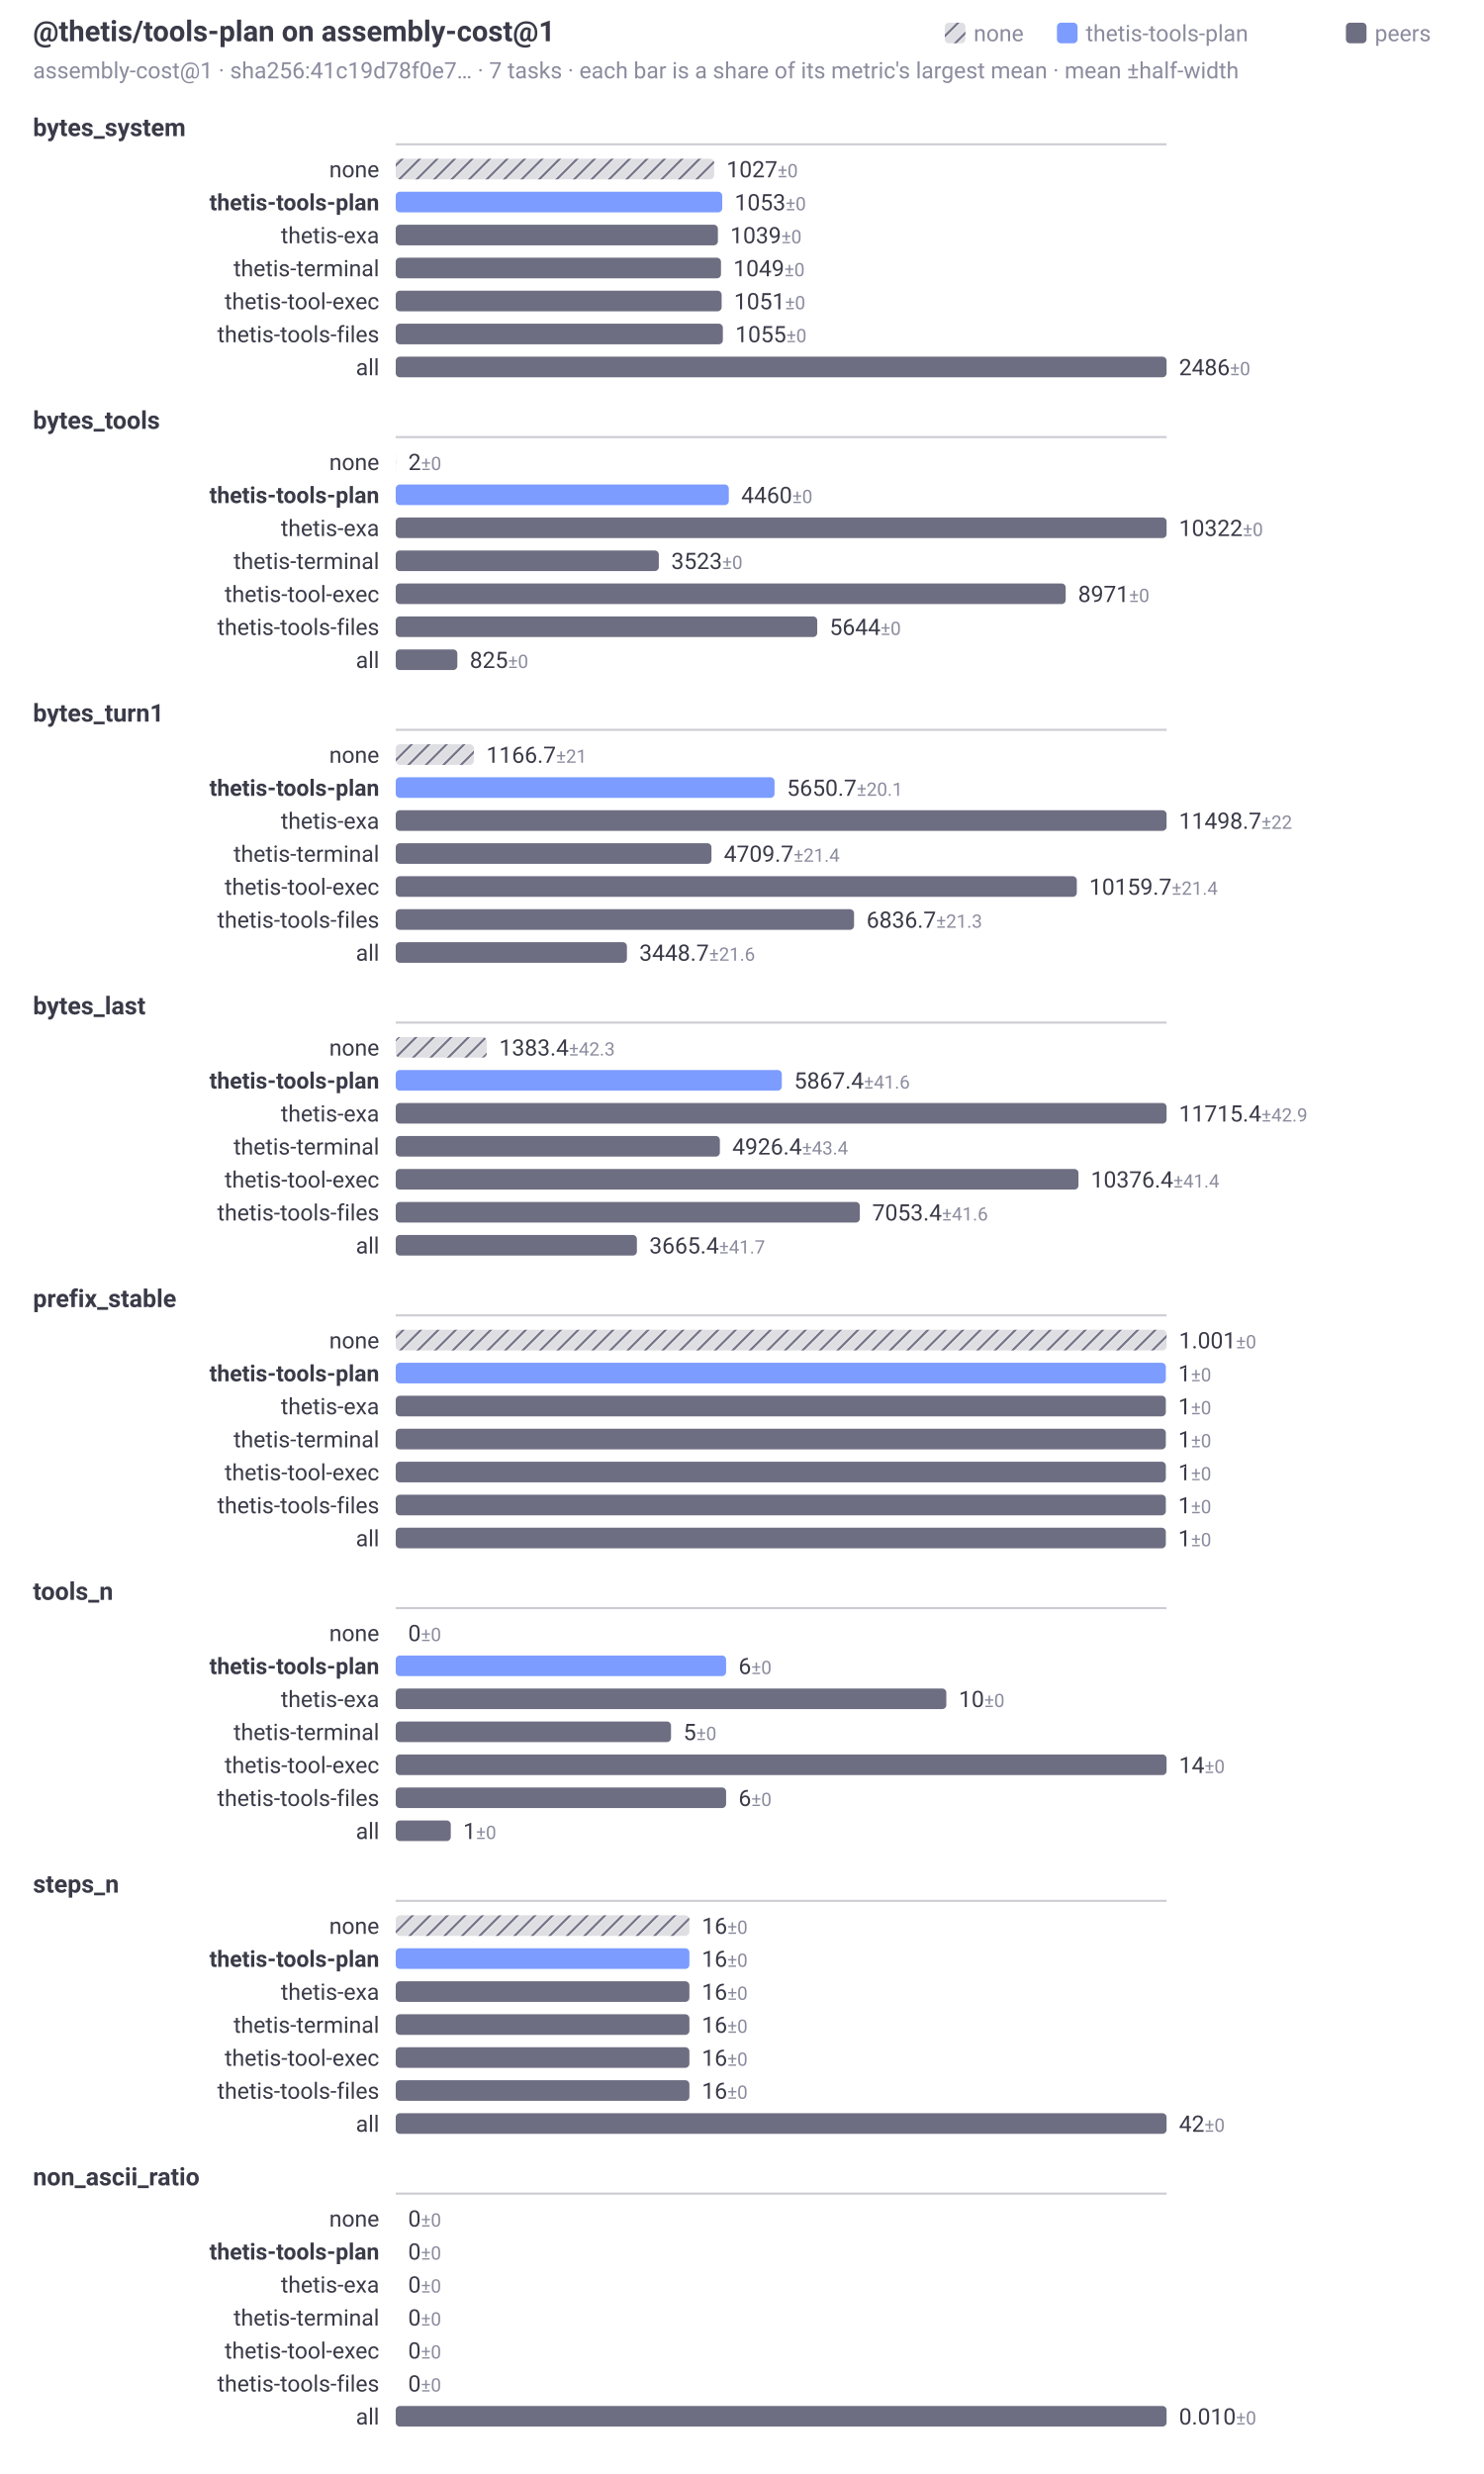
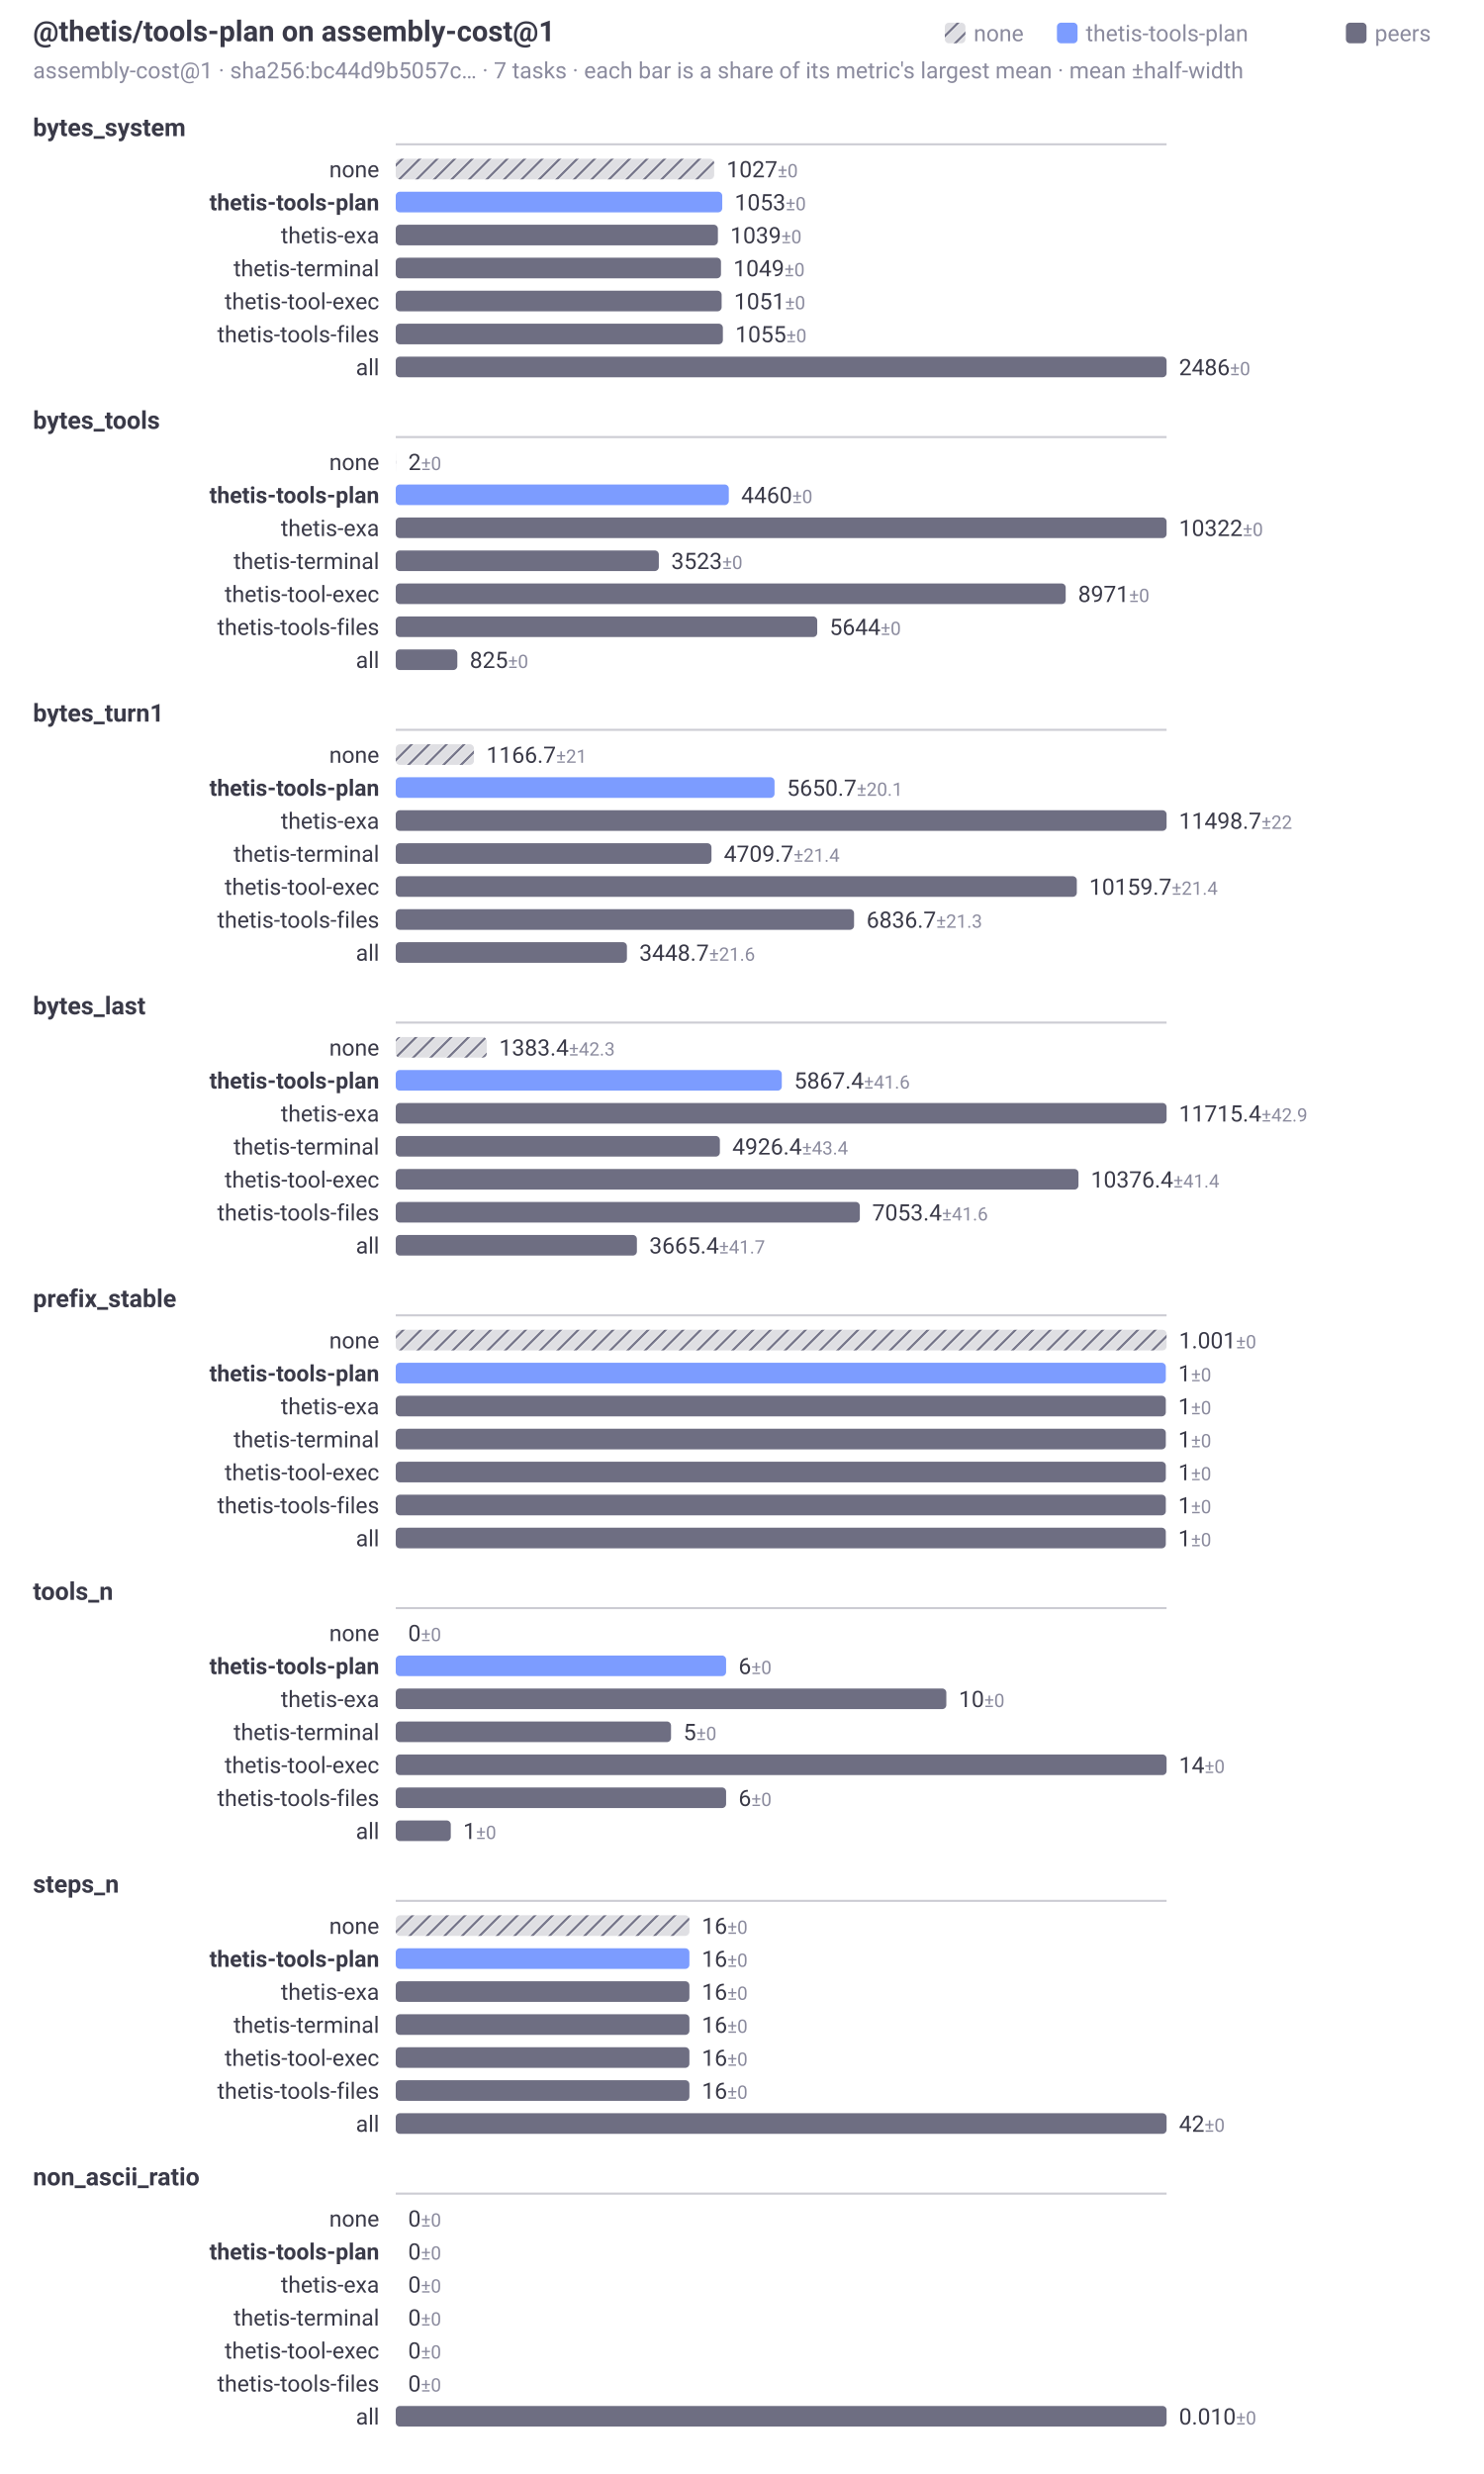
<svg xmlns="http://www.w3.org/2000/svg" width="720" height="1200" viewBox="0 0 720 1200" role="img" aria-labelledby="t d" font-family="system-ui, -apple-system, Segoe UI, Roboto, sans-serif">
  <style>.t{fill:#3a3a48}.f{fill:#8b8b9e}@media (prefers-color-scheme:dark){.t{fill:#d2d2dc}.f{fill:#9a9aae}}</style>
  <defs>
    <pattern id="hatch" width="6" height="6" patternUnits="userSpaceOnUse" patternTransform="rotate(45)">
      <rect width="6" height="6" fill="#6e6e82" fill-opacity="0.22" />
      <line x1="0" y1="0" x2="0" y2="6" stroke="#6e6e82" stroke-width="2" />
    </pattern>
  </defs>
  <text class="t" x="16" y="20" font-size="14" font-weight="600">@thetis/tools-plan on assembly-cost@1</text>
-   <text class="f" x="16" y="38" font-size="11">assembly-cost@1 · sha256:41c19d78f0e7… · 7 tasks · each bar is a share of its metric's largest mean · mean ±half-width</text>
+   <text class="f" x="16" y="38" font-size="11">assembly-cost@1 · sha256:bc44d9b5057c… · 7 tasks · each bar is a share of its metric's largest mean · mean ±half-width</text>
  <rect x="653" y="11" width="10" height="10" rx="2" fill="#6e6e82" />
  <text class="f" x="667" y="20" font-size="11">peers</text>
  <rect x="512.8" y="11" width="10" height="10" rx="2" fill="#7c9cff" />
  <text class="f" x="526.8" y="20" font-size="11">thetis-tools-plan</text>
  <rect x="458.4" y="11" width="10" height="10" rx="2" fill="url(#hatch)" />
  <text class="f" x="472.4" y="20" font-size="11">none</text>
  <text class="t" x="16" y="66" font-size="12" font-weight="600">bytes_system</text>
  <line x1="192" y1="70" x2="566" y2="70" stroke="#6e6e82" stroke-opacity="0.35" stroke-width="1" />
  <text class="t" x="184" y="86" font-size="11" text-anchor="end">none</text>
  <rect x="192" y="77" width="154.5" height="10" rx="2" fill="url(#hatch)" />
  <text class="t" x="352.5" y="86" font-size="11">1027<tspan class="f" font-size="9"> ±0</tspan>
  </text>
  <text class="t" x="184" y="102" font-size="11" text-anchor="end" font-weight="600">thetis-tools-plan</text>
  <rect x="192" y="93" width="158.42" height="10" rx="2" fill="#7c9cff" />
  <text class="t" x="356.42" y="102" font-size="11">1053<tspan class="f" font-size="9"> ±0</tspan>
  </text>
  <text class="t" x="184" y="118" font-size="11" text-anchor="end">thetis-exa</text>
  <rect x="192" y="109" width="156.31" height="10" rx="2" fill="#6e6e82" />
  <text class="t" x="354.31" y="118" font-size="11">1039<tspan class="f" font-size="9"> ±0</tspan>
  </text>
  <text class="t" x="184" y="134" font-size="11" text-anchor="end">thetis-terminal</text>
  <rect x="192" y="125" width="157.81" height="10" rx="2" fill="#6e6e82" />
  <text class="t" x="355.81" y="134" font-size="11">1049<tspan class="f" font-size="9"> ±0</tspan>
  </text>
  <text class="t" x="184" y="150" font-size="11" text-anchor="end">thetis-tool-exec</text>
  <rect x="192" y="141" width="158.12" height="10" rx="2" fill="#6e6e82" />
  <text class="t" x="356.12" y="150" font-size="11">1051<tspan class="f" font-size="9"> ±0</tspan>
  </text>
  <text class="t" x="184" y="166" font-size="11" text-anchor="end">thetis-tools-files</text>
  <rect x="192" y="157" width="158.72" height="10" rx="2" fill="#6e6e82" />
  <text class="t" x="356.72" y="166" font-size="11">1055<tspan class="f" font-size="9"> ±0</tspan>
  </text>
  <text class="t" x="184" y="182" font-size="11" text-anchor="end">all</text>
  <rect x="192" y="173" width="374" height="10" rx="2" fill="#6e6e82" />
  <text class="t" x="572" y="182" font-size="11">2486<tspan class="f" font-size="9"> ±0</tspan>
  </text>
  <text class="t" x="16" y="208" font-size="12" font-weight="600">bytes_tools</text>
  <line x1="192" y1="212" x2="566" y2="212" stroke="#6e6e82" stroke-opacity="0.35" stroke-width="1" />
  <text class="t" x="184" y="228" font-size="11" text-anchor="end">none</text>
  <rect x="192" y="219" width="0.07" height="10" rx="2" fill="url(#hatch)" />
  <text class="t" x="198.07" y="228" font-size="11">2<tspan class="f" font-size="9"> ±0</tspan>
  </text>
  <text class="t" x="184" y="244" font-size="11" text-anchor="end" font-weight="600">thetis-tools-plan</text>
  <rect x="192" y="235" width="161.6" height="10" rx="2" fill="#7c9cff" />
  <text class="t" x="359.6" y="244" font-size="11">4460<tspan class="f" font-size="9"> ±0</tspan>
  </text>
  <text class="t" x="184" y="260" font-size="11" text-anchor="end">thetis-exa</text>
  <rect x="192" y="251" width="374" height="10" rx="2" fill="#6e6e82" />
  <text class="t" x="572" y="260" font-size="11">10322<tspan class="f" font-size="9"> ±0</tspan>
  </text>
  <text class="t" x="184" y="276" font-size="11" text-anchor="end">thetis-terminal</text>
  <rect x="192" y="267" width="127.65" height="10" rx="2" fill="#6e6e82" />
  <text class="t" x="325.65" y="276" font-size="11">3523<tspan class="f" font-size="9"> ±0</tspan>
  </text>
  <text class="t" x="184" y="292" font-size="11" text-anchor="end">thetis-tool-exec</text>
  <rect x="192" y="283" width="325.05" height="10" rx="2" fill="#6e6e82" />
  <text class="t" x="523.05" y="292" font-size="11">8971<tspan class="f" font-size="9"> ±0</tspan>
  </text>
  <text class="t" x="184" y="308" font-size="11" text-anchor="end">thetis-tools-files</text>
  <rect x="192" y="299" width="204.5" height="10" rx="2" fill="#6e6e82" />
  <text class="t" x="402.5" y="308" font-size="11">5644<tspan class="f" font-size="9"> ±0</tspan>
  </text>
  <text class="t" x="184" y="324" font-size="11" text-anchor="end">all</text>
  <rect x="192" y="315" width="29.89" height="10" rx="2" fill="#6e6e82" />
  <text class="t" x="227.89" y="324" font-size="11">825<tspan class="f" font-size="9"> ±0</tspan>
  </text>
  <text class="t" x="16" y="350" font-size="12" font-weight="600">bytes_turn1</text>
  <line x1="192" y1="354" x2="566" y2="354" stroke="#6e6e82" stroke-opacity="0.35" stroke-width="1" />
  <text class="t" x="184" y="370" font-size="11" text-anchor="end">none</text>
  <rect x="192" y="361" width="37.95" height="10" rx="2" fill="url(#hatch)" />
  <text class="t" x="235.95" y="370" font-size="11">1166.7<tspan class="f" font-size="9"> ±21</tspan>
  </text>
  <text class="t" x="184" y="386" font-size="11" text-anchor="end" font-weight="600">thetis-tools-plan</text>
  <rect x="192" y="377" width="183.79" height="10" rx="2" fill="#7c9cff" />
  <text class="t" x="381.79" y="386" font-size="11">5650.7<tspan class="f" font-size="9"> ±20.1</tspan>
  </text>
  <text class="t" x="184" y="402" font-size="11" text-anchor="end">thetis-exa</text>
  <rect x="192" y="393" width="374" height="10" rx="2" fill="#6e6e82" />
  <text class="t" x="572" y="402" font-size="11">11498.7<tspan class="f" font-size="9"> ±22</tspan>
  </text>
  <text class="t" x="184" y="418" font-size="11" text-anchor="end">thetis-terminal</text>
  <rect x="192" y="409" width="153.19" height="10" rx="2" fill="#6e6e82" />
  <text class="t" x="351.19" y="418" font-size="11">4709.7<tspan class="f" font-size="9"> ±21.4</tspan>
  </text>
  <text class="t" x="184" y="434" font-size="11" text-anchor="end">thetis-tool-exec</text>
  <rect x="192" y="425" width="330.45" height="10" rx="2" fill="#6e6e82" />
  <text class="t" x="528.45" y="434" font-size="11">10159.7<tspan class="f" font-size="9"> ±21.4</tspan>
  </text>
  <text class="t" x="184" y="450" font-size="11" text-anchor="end">thetis-tools-files</text>
  <rect x="192" y="441" width="222.37" height="10" rx="2" fill="#6e6e82" />
  <text class="t" x="420.37" y="450" font-size="11">6836.7<tspan class="f" font-size="9"> ±21.3</tspan>
  </text>
  <text class="t" x="184" y="466" font-size="11" text-anchor="end">all</text>
  <rect x="192" y="457" width="112.17" height="10" rx="2" fill="#6e6e82" />
  <text class="t" x="310.17" y="466" font-size="11">3448.7<tspan class="f" font-size="9"> ±21.6</tspan>
  </text>
  <text class="t" x="16" y="492" font-size="12" font-weight="600">bytes_last</text>
  <line x1="192" y1="496" x2="566" y2="496" stroke="#6e6e82" stroke-opacity="0.35" stroke-width="1" />
  <text class="t" x="184" y="512" font-size="11" text-anchor="end">none</text>
  <rect x="192" y="503" width="44.16" height="10" rx="2" fill="url(#hatch)" />
  <text class="t" x="242.16" y="512" font-size="11">1383.4<tspan class="f" font-size="9"> ±42.3</tspan>
  </text>
  <text class="t" x="184" y="528" font-size="11" text-anchor="end" font-weight="600">thetis-tools-plan</text>
  <rect x="192" y="519" width="187.31" height="10" rx="2" fill="#7c9cff" />
  <text class="t" x="385.31" y="528" font-size="11">5867.4<tspan class="f" font-size="9"> ±41.6</tspan>
  </text>
  <text class="t" x="184" y="544" font-size="11" text-anchor="end">thetis-exa</text>
  <rect x="192" y="535" width="374" height="10" rx="2" fill="#6e6e82" />
  <text class="t" x="572" y="544" font-size="11">11715.4<tspan class="f" font-size="9"> ±42.9</tspan>
  </text>
  <text class="t" x="184" y="560" font-size="11" text-anchor="end">thetis-terminal</text>
  <rect x="192" y="551" width="157.27" height="10" rx="2" fill="#6e6e82" />
  <text class="t" x="355.27" y="560" font-size="11">4926.4<tspan class="f" font-size="9"> ±43.4</tspan>
  </text>
  <text class="t" x="184" y="576" font-size="11" text-anchor="end">thetis-tool-exec</text>
  <rect x="192" y="567" width="331.25" height="10" rx="2" fill="#6e6e82" />
  <text class="t" x="529.25" y="576" font-size="11">10376.4<tspan class="f" font-size="9"> ±41.4</tspan>
  </text>
  <text class="t" x="184" y="592" font-size="11" text-anchor="end">thetis-tools-files</text>
  <rect x="192" y="583" width="225.17" height="10" rx="2" fill="#6e6e82" />
  <text class="t" x="423.17" y="592" font-size="11">7053.4<tspan class="f" font-size="9"> ±41.6</tspan>
  </text>
  <text class="t" x="184" y="608" font-size="11" text-anchor="end">all</text>
  <rect x="192" y="599" width="117.01" height="10" rx="2" fill="#6e6e82" />
  <text class="t" x="315.01" y="608" font-size="11">3665.4<tspan class="f" font-size="9"> ±41.7</tspan>
  </text>
  <text class="t" x="16" y="634" font-size="12" font-weight="600">prefix_stable</text>
  <line x1="192" y1="638" x2="566" y2="638" stroke="#6e6e82" stroke-opacity="0.35" stroke-width="1" />
  <text class="t" x="184" y="654" font-size="11" text-anchor="end">none</text>
  <rect x="192" y="645" width="374" height="10" rx="2" fill="url(#hatch)" />
  <text class="t" x="572" y="654" font-size="11">1.001<tspan class="f" font-size="9"> ±0</tspan>
  </text>
  <text class="t" x="184" y="670" font-size="11" text-anchor="end" font-weight="600">thetis-tools-plan</text>
  <rect x="192" y="661" width="373.63" height="10" rx="2" fill="#7c9cff" />
  <text class="t" x="571.63" y="670" font-size="11">1<tspan class="f" font-size="9"> ±0</tspan>
  </text>
  <text class="t" x="184" y="686" font-size="11" text-anchor="end">thetis-exa</text>
  <rect x="192" y="677" width="373.63" height="10" rx="2" fill="#6e6e82" />
  <text class="t" x="571.63" y="686" font-size="11">1<tspan class="f" font-size="9"> ±0</tspan>
  </text>
  <text class="t" x="184" y="702" font-size="11" text-anchor="end">thetis-terminal</text>
  <rect x="192" y="693" width="373.63" height="10" rx="2" fill="#6e6e82" />
  <text class="t" x="571.63" y="702" font-size="11">1<tspan class="f" font-size="9"> ±0</tspan>
  </text>
  <text class="t" x="184" y="718" font-size="11" text-anchor="end">thetis-tool-exec</text>
  <rect x="192" y="709" width="373.63" height="10" rx="2" fill="#6e6e82" />
  <text class="t" x="571.63" y="718" font-size="11">1<tspan class="f" font-size="9"> ±0</tspan>
  </text>
  <text class="t" x="184" y="734" font-size="11" text-anchor="end">thetis-tools-files</text>
  <rect x="192" y="725" width="373.63" height="10" rx="2" fill="#6e6e82" />
  <text class="t" x="571.63" y="734" font-size="11">1<tspan class="f" font-size="9"> ±0</tspan>
  </text>
  <text class="t" x="184" y="750" font-size="11" text-anchor="end">all</text>
  <rect x="192" y="741" width="373.63" height="10" rx="2" fill="#6e6e82" />
  <text class="t" x="571.63" y="750" font-size="11">1<tspan class="f" font-size="9"> ±0</tspan>
  </text>
  <text class="t" x="16" y="776" font-size="12" font-weight="600">tools_n</text>
  <line x1="192" y1="780" x2="566" y2="780" stroke="#6e6e82" stroke-opacity="0.35" stroke-width="1" />
  <text class="t" x="184" y="796" font-size="11" text-anchor="end">none</text>
  <rect x="192" y="787" width="0" height="10" rx="2" fill="url(#hatch)" />
  <text class="t" x="198" y="796" font-size="11">0<tspan class="f" font-size="9"> ±0</tspan>
  </text>
  <text class="t" x="184" y="812" font-size="11" text-anchor="end" font-weight="600">thetis-tools-plan</text>
  <rect x="192" y="803" width="160.29" height="10" rx="2" fill="#7c9cff" />
  <text class="t" x="358.29" y="812" font-size="11">6<tspan class="f" font-size="9"> ±0</tspan>
  </text>
  <text class="t" x="184" y="828" font-size="11" text-anchor="end">thetis-exa</text>
  <rect x="192" y="819" width="267.14" height="10" rx="2" fill="#6e6e82" />
  <text class="t" x="465.14" y="828" font-size="11">10<tspan class="f" font-size="9"> ±0</tspan>
  </text>
  <text class="t" x="184" y="844" font-size="11" text-anchor="end">thetis-terminal</text>
  <rect x="192" y="835" width="133.57" height="10" rx="2" fill="#6e6e82" />
  <text class="t" x="331.57" y="844" font-size="11">5<tspan class="f" font-size="9"> ±0</tspan>
  </text>
  <text class="t" x="184" y="860" font-size="11" text-anchor="end">thetis-tool-exec</text>
  <rect x="192" y="851" width="374" height="10" rx="2" fill="#6e6e82" />
  <text class="t" x="572" y="860" font-size="11">14<tspan class="f" font-size="9"> ±0</tspan>
  </text>
  <text class="t" x="184" y="876" font-size="11" text-anchor="end">thetis-tools-files</text>
  <rect x="192" y="867" width="160.29" height="10" rx="2" fill="#6e6e82" />
  <text class="t" x="358.29" y="876" font-size="11">6<tspan class="f" font-size="9"> ±0</tspan>
  </text>
  <text class="t" x="184" y="892" font-size="11" text-anchor="end">all</text>
  <rect x="192" y="883" width="26.71" height="10" rx="2" fill="#6e6e82" />
  <text class="t" x="224.71" y="892" font-size="11">1<tspan class="f" font-size="9"> ±0</tspan>
  </text>
  <text class="t" x="16" y="918" font-size="12" font-weight="600">steps_n</text>
  <line x1="192" y1="922" x2="566" y2="922" stroke="#6e6e82" stroke-opacity="0.35" stroke-width="1" />
  <text class="t" x="184" y="938" font-size="11" text-anchor="end">none</text>
  <rect x="192" y="929" width="142.48" height="10" rx="2" fill="url(#hatch)" />
  <text class="t" x="340.48" y="938" font-size="11">16<tspan class="f" font-size="9"> ±0</tspan>
  </text>
  <text class="t" x="184" y="954" font-size="11" text-anchor="end" font-weight="600">thetis-tools-plan</text>
  <rect x="192" y="945" width="142.48" height="10" rx="2" fill="#7c9cff" />
  <text class="t" x="340.48" y="954" font-size="11">16<tspan class="f" font-size="9"> ±0</tspan>
  </text>
  <text class="t" x="184" y="970" font-size="11" text-anchor="end">thetis-exa</text>
  <rect x="192" y="961" width="142.48" height="10" rx="2" fill="#6e6e82" />
  <text class="t" x="340.48" y="970" font-size="11">16<tspan class="f" font-size="9"> ±0</tspan>
  </text>
  <text class="t" x="184" y="986" font-size="11" text-anchor="end">thetis-terminal</text>
  <rect x="192" y="977" width="142.48" height="10" rx="2" fill="#6e6e82" />
  <text class="t" x="340.48" y="986" font-size="11">16<tspan class="f" font-size="9"> ±0</tspan>
  </text>
  <text class="t" x="184" y="1002" font-size="11" text-anchor="end">thetis-tool-exec</text>
  <rect x="192" y="993" width="142.48" height="10" rx="2" fill="#6e6e82" />
  <text class="t" x="340.48" y="1002" font-size="11">16<tspan class="f" font-size="9"> ±0</tspan>
  </text>
  <text class="t" x="184" y="1018" font-size="11" text-anchor="end">thetis-tools-files</text>
  <rect x="192" y="1009" width="142.48" height="10" rx="2" fill="#6e6e82" />
  <text class="t" x="340.48" y="1018" font-size="11">16<tspan class="f" font-size="9"> ±0</tspan>
  </text>
  <text class="t" x="184" y="1034" font-size="11" text-anchor="end">all</text>
  <rect x="192" y="1025" width="374" height="10" rx="2" fill="#6e6e82" />
  <text class="t" x="572" y="1034" font-size="11">42<tspan class="f" font-size="9"> ±0</tspan>
  </text>
  <text class="t" x="16" y="1060" font-size="12" font-weight="600">non_ascii_ratio</text>
  <line x1="192" y1="1064" x2="566" y2="1064" stroke="#6e6e82" stroke-opacity="0.35" stroke-width="1" />
  <text class="t" x="184" y="1080" font-size="11" text-anchor="end">none</text>
  <rect x="192" y="1071" width="0" height="10" rx="2" fill="url(#hatch)" />
  <text class="t" x="198" y="1080" font-size="11">0<tspan class="f" font-size="9"> ±0</tspan>
  </text>
  <text class="t" x="184" y="1096" font-size="11" text-anchor="end" font-weight="600">thetis-tools-plan</text>
  <rect x="192" y="1087" width="0" height="10" rx="2" fill="#7c9cff" />
  <text class="t" x="198" y="1096" font-size="11">0<tspan class="f" font-size="9"> ±0</tspan>
  </text>
  <text class="t" x="184" y="1112" font-size="11" text-anchor="end">thetis-exa</text>
  <rect x="192" y="1103" width="0" height="10" rx="2" fill="#6e6e82" />
  <text class="t" x="198" y="1112" font-size="11">0<tspan class="f" font-size="9"> ±0</tspan>
  </text>
  <text class="t" x="184" y="1128" font-size="11" text-anchor="end">thetis-terminal</text>
  <rect x="192" y="1119" width="0" height="10" rx="2" fill="#6e6e82" />
  <text class="t" x="198" y="1128" font-size="11">0<tspan class="f" font-size="9"> ±0</tspan>
  </text>
  <text class="t" x="184" y="1144" font-size="11" text-anchor="end">thetis-tool-exec</text>
  <rect x="192" y="1135" width="0" height="10" rx="2" fill="#6e6e82" />
  <text class="t" x="198" y="1144" font-size="11">0<tspan class="f" font-size="9"> ±0</tspan>
  </text>
  <text class="t" x="184" y="1160" font-size="11" text-anchor="end">thetis-tools-files</text>
  <rect x="192" y="1151" width="0" height="10" rx="2" fill="#6e6e82" />
  <text class="t" x="198" y="1160" font-size="11">0<tspan class="f" font-size="9"> ±0</tspan>
  </text>
  <text class="t" x="184" y="1176" font-size="11" text-anchor="end">all</text>
  <rect x="192" y="1167" width="374" height="10" rx="2" fill="#6e6e82" />
  <text class="t" x="572" y="1176" font-size="11">0.010<tspan class="f" font-size="9"> ±0</tspan>
  </text>
</svg>
